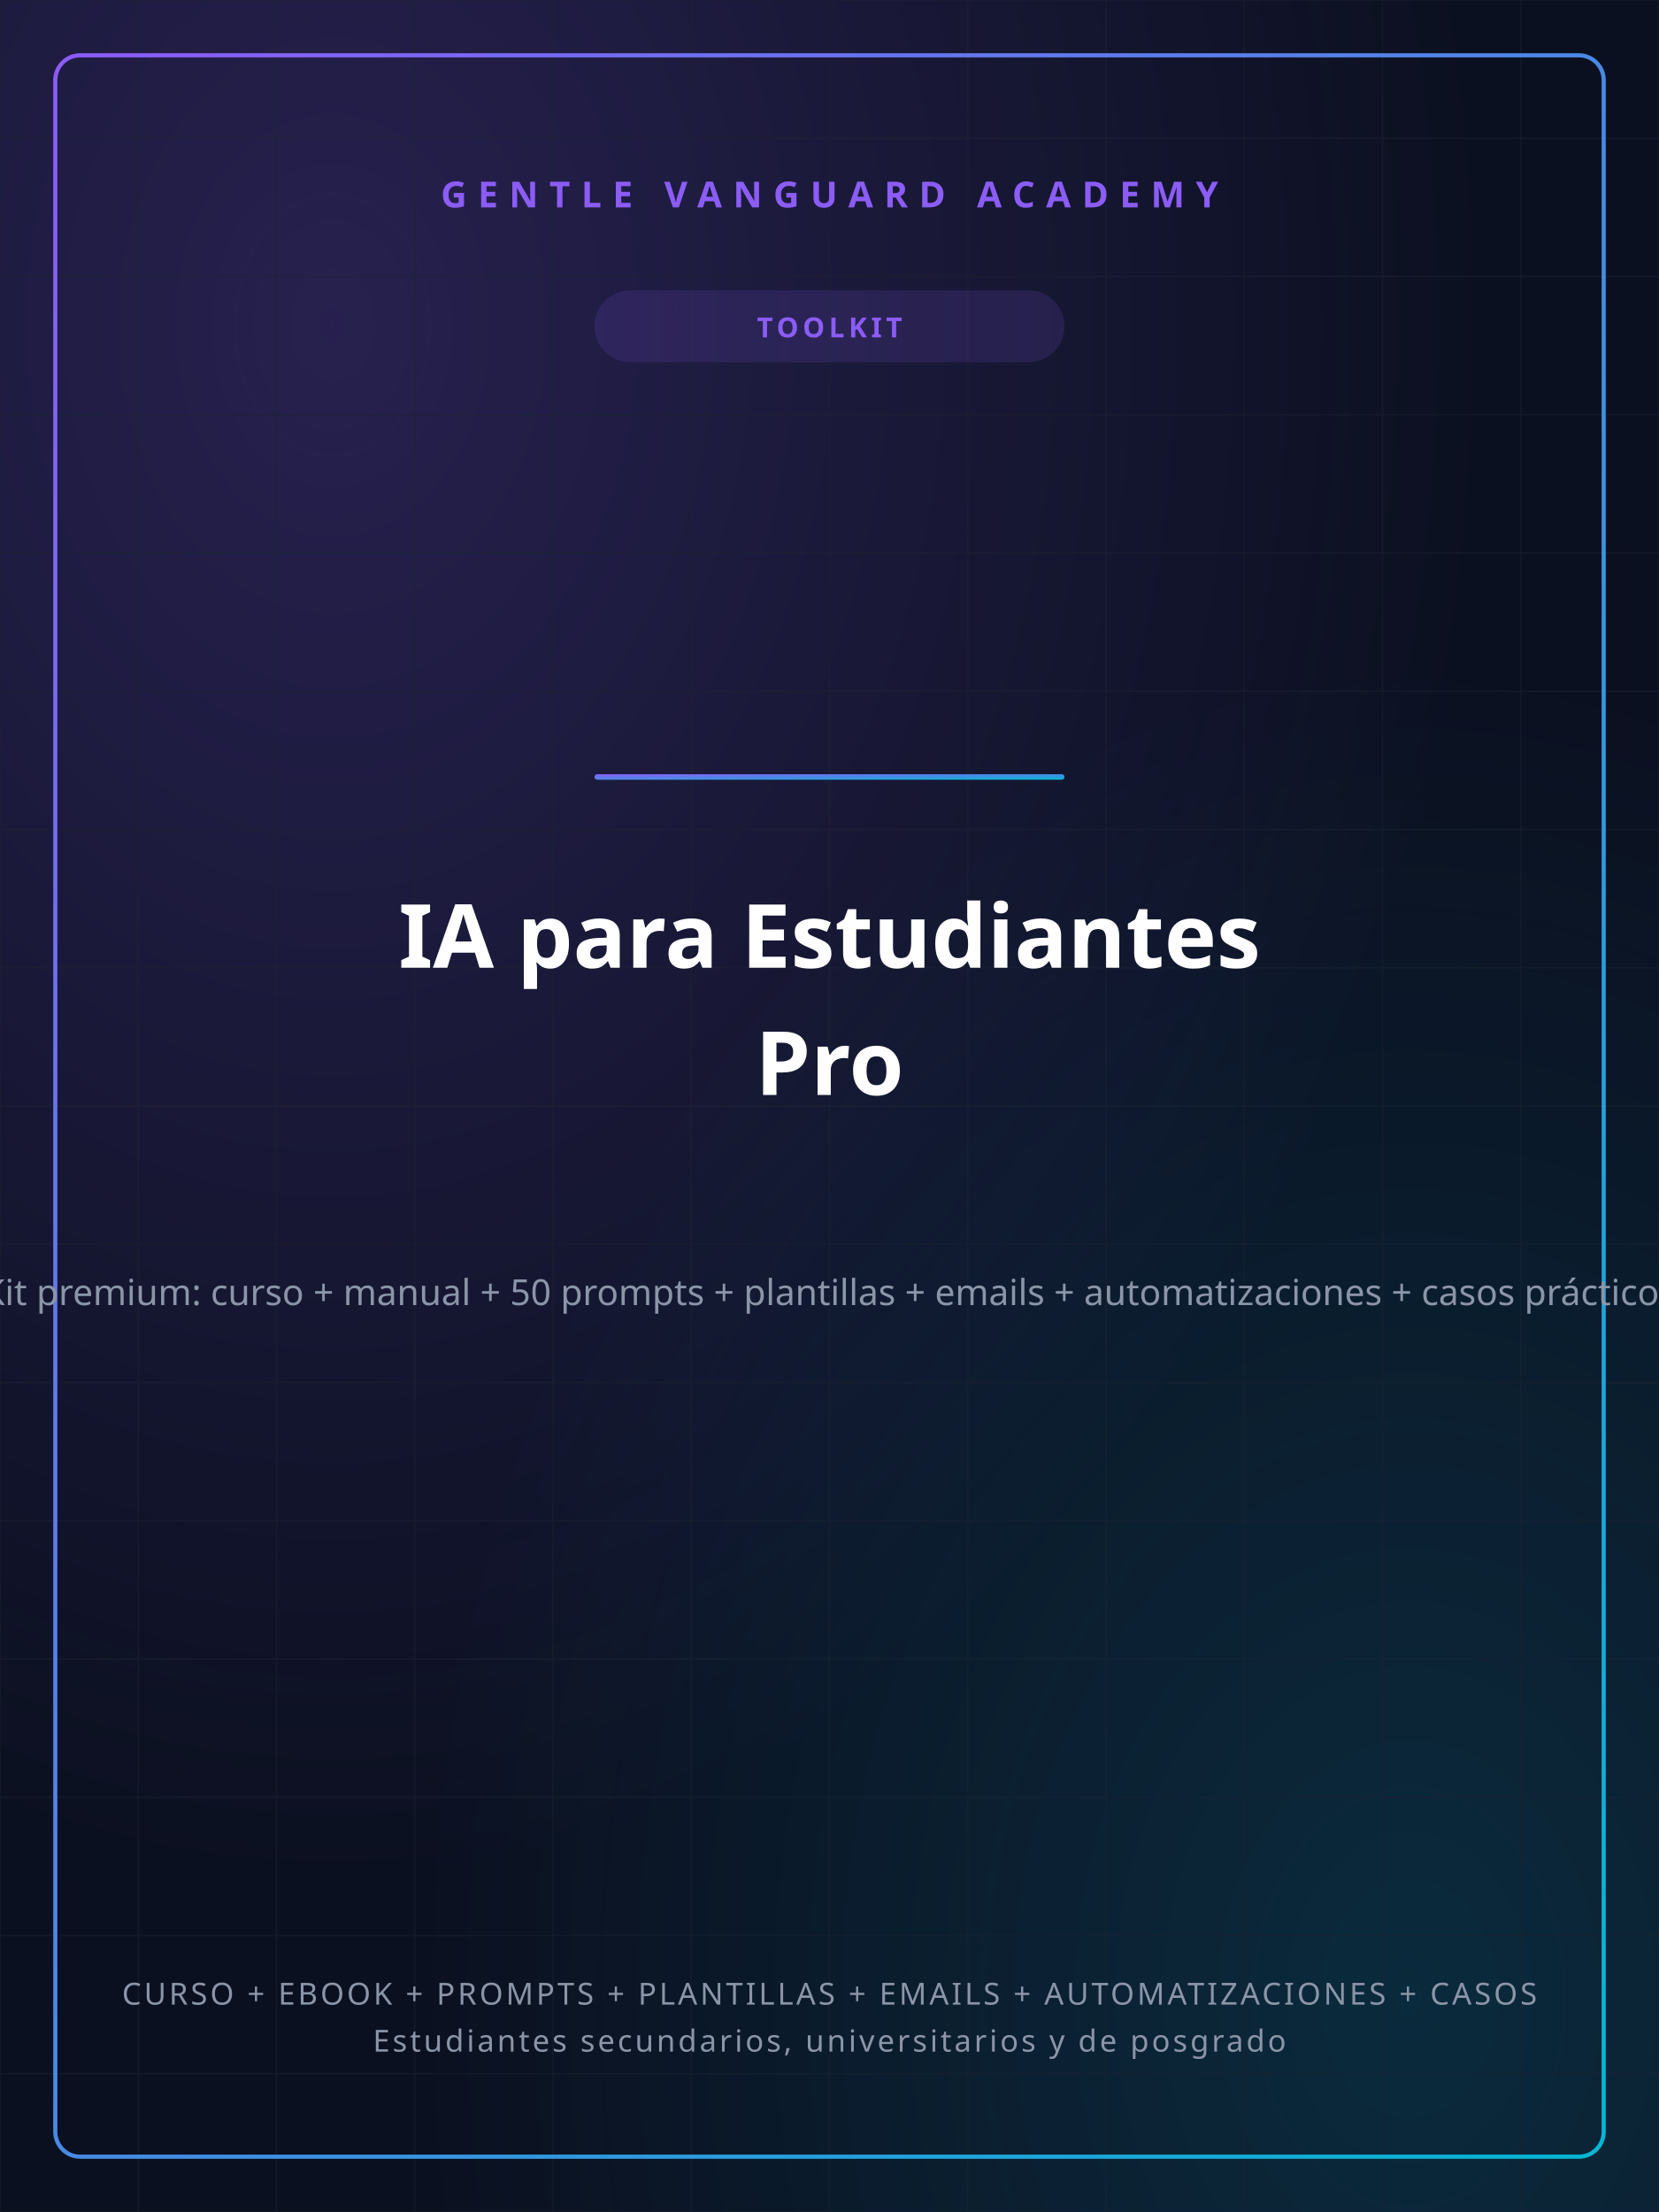
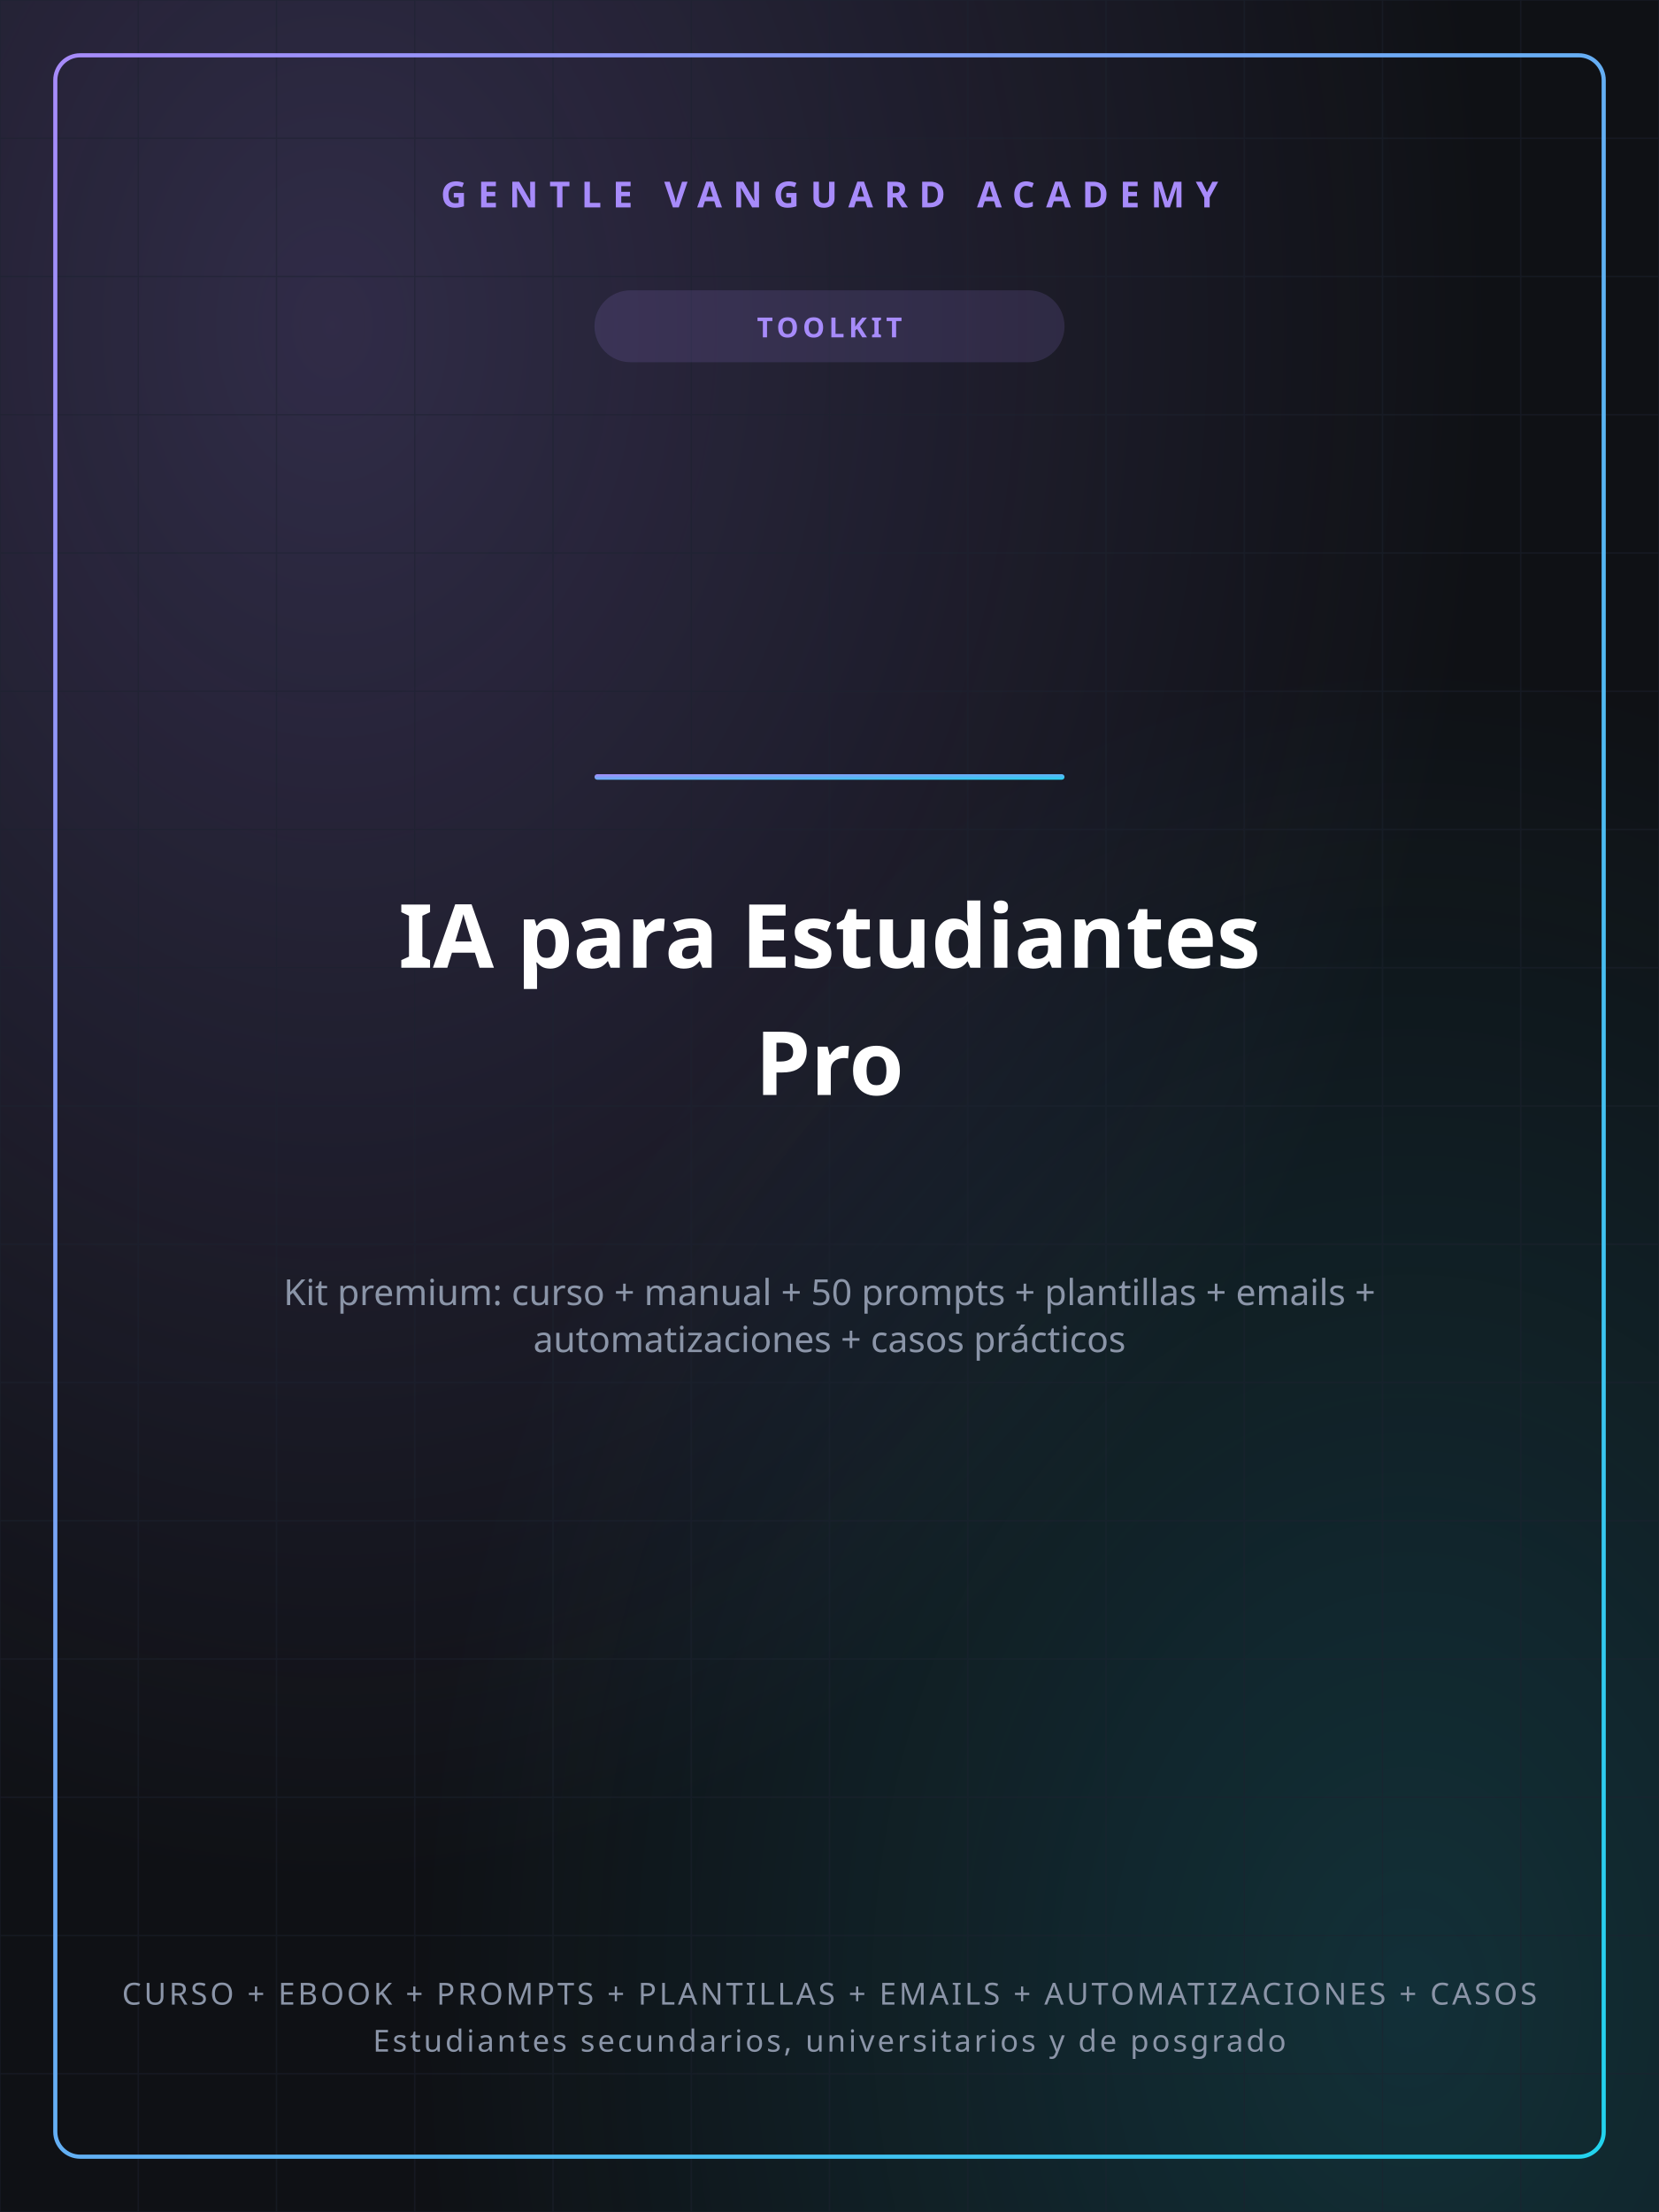
<svg xmlns="http://www.w3.org/2000/svg" width="1200" height="1600" viewBox="0 0 1200 1600">
  <defs>
    <linearGradient id="gvGrad" x1="0" y1="0" x2="1" y2="1">
-       <stop offset="0%" stop-color="#8B5CF6" />
-       <stop offset="100%" stop-color="#06B6D4" />
+       <stop offset="0%" stop-color="#A78BFA" />
+       <stop offset="100%" stop-color="#22D3EE" />
    </linearGradient>
    <radialGradient id="glowA" cx="0.2" cy="0.15" r="0.7">
-       <stop offset="0%" stop-color="#8B5CF6" stop-opacity="0.22" />
-       <stop offset="100%" stop-color="#8B5CF6" stop-opacity="0" />
+       <stop offset="0%" stop-color="#A78BFA" stop-opacity="0.22" />
+       <stop offset="100%" stop-color="#A78BFA" stop-opacity="0" />
    </radialGradient>
    <radialGradient id="glowB" cx="0.85" cy="0.9" r="0.6">
-       <stop offset="0%" stop-color="#06B6D4" stop-opacity="0.16" />
-       <stop offset="100%" stop-color="#06B6D4" stop-opacity="0" />
+       <stop offset="0%" stop-color="#22D3EE" stop-opacity="0.16" />
+       <stop offset="100%" stop-color="#22D3EE" stop-opacity="0" />
    </radialGradient>
  </defs>
-   <rect width="1200" height="1600" fill="#0B1020" />
+   <rect width="1200" height="1600" fill="#0F1115" />
  <rect width="1200" height="1600" fill="url(#glowA)" />
  <rect width="1200" height="1600" fill="url(#glowB)" />
  <g stroke="#1c2230" stroke-width="1" opacity="0.5">
    <line x1="0" y1="0" x2="0" y2="1600" />
    <line x1="100" y1="0" x2="100" y2="1600" />
    <line x1="200" y1="0" x2="200" y2="1600" />
    <line x1="300" y1="0" x2="300" y2="1600" />
    <line x1="400" y1="0" x2="400" y2="1600" />
    <line x1="500" y1="0" x2="500" y2="1600" />
    <line x1="600" y1="0" x2="600" y2="1600" />
    <line x1="700" y1="0" x2="700" y2="1600" />
    <line x1="800" y1="0" x2="800" y2="1600" />
    <line x1="900" y1="0" x2="900" y2="1600" />
    <line x1="1000" y1="0" x2="1000" y2="1600" />
    <line x1="1100" y1="0" x2="1100" y2="1600" />
    <line x1="1200" y1="0" x2="1200" y2="1600" />
    <line x1="0" y1="0" x2="1200" y2="0" />
    <line x1="0" y1="100" x2="1200" y2="100" />
    <line x1="0" y1="200" x2="1200" y2="200" />
    <line x1="0" y1="300" x2="1200" y2="300" />
    <line x1="0" y1="400" x2="1200" y2="400" />
    <line x1="0" y1="500" x2="1200" y2="500" />
    <line x1="0" y1="600" x2="1200" y2="600" />
    <line x1="0" y1="700" x2="1200" y2="700" />
    <line x1="0" y1="800" x2="1200" y2="800" />
    <line x1="0" y1="900" x2="1200" y2="900" />
    <line x1="0" y1="1000" x2="1200" y2="1000" />
    <line x1="0" y1="1100" x2="1200" y2="1100" />
    <line x1="0" y1="1200" x2="1200" y2="1200" />
    <line x1="0" y1="1300" x2="1200" y2="1300" />
    <line x1="0" y1="1400" x2="1200" y2="1400" />
    <line x1="0" y1="1500" x2="1200" y2="1500" />
    <line x1="0" y1="1600" x2="1200" y2="1600" />
  </g>
  <rect x="40" y="40" width="1120" height="1520" fill="none" stroke="url(#gvGrad)" stroke-width="3" rx="18" />
-   <text x="600" y="150" text-anchor="middle" font-family="'Space Grotesk','Segoe UI',sans-serif" font-size="26" font-weight="700" fill="#8B5CF6" letter-spacing="8">GENTLE VANGUARD ACADEMY</text>
-   <rect x="430" y="210" width="340" height="52" rx="26" fill="#8B5CF6" opacity="0.14" />
-   <text x="600" y="244" text-anchor="middle" font-family="'Space Grotesk','Segoe UI',sans-serif" font-size="20" font-weight="700" fill="#8B5CF6" letter-spacing="3">TOOLKIT</text>
+   <text x="600" y="150" text-anchor="middle" font-family="'Space Grotesk','Segoe UI',sans-serif" font-size="26" font-weight="700" fill="#A78BFA" letter-spacing="8">GENTLE VANGUARD ACADEMY</text>
+   <rect x="430" y="210" width="340" height="52" rx="26" fill="#A78BFA" opacity="0.14" />
+   <text x="600" y="244" text-anchor="middle" font-family="'Space Grotesk','Segoe UI',sans-serif" font-size="20" font-weight="700" fill="#A78BFA" letter-spacing="3">TOOLKIT</text>
  <rect x="430" y="560" width="340" height="4" rx="2" fill="url(#gvGrad)" />
  <text x="600" y="700" text-anchor="middle" font-family="'Space Grotesk','Segoe UI',sans-serif" font-size="64" font-weight="800" fill="#ffffff">IA para Estudiantes</text>
  <text x="600" y="792" text-anchor="middle" font-family="'Space Grotesk','Segoe UI',sans-serif" font-size="64" font-weight="800" fill="#ffffff">Pro</text>
-   <text x="600" y="944" text-anchor="middle" font-family="'Space Grotesk','Segoe UI',sans-serif" font-size="26" font-weight="400" fill="#8b95a8">Kit premium: curso + manual + 50 prompts + plantillas + emails + automatizaciones + casos prácticos</text>
+   <text x="600" y="944" text-anchor="middle" font-family="'Space Grotesk','Segoe UI',sans-serif" font-size="26" font-weight="400" fill="#8b95a8">Kit premium: curso + manual + 50 prompts + plantillas + emails +</text>
+   <text x="600" y="978" text-anchor="middle" font-family="'Space Grotesk','Segoe UI',sans-serif" font-size="26" font-weight="400" fill="#8b95a8">automatizaciones + casos prácticos</text>
  <text x="600" y="1450" text-anchor="middle" font-family="'Space Grotesk','Segoe UI',sans-serif" font-size="22" font-weight="500" fill="#8b95a8" letter-spacing="2">CURSO + EBOOK + PROMPTS + PLANTILLAS + EMAILS + AUTOMATIZACIONES + CASOS</text>
  <text x="600" y="1484" text-anchor="middle" font-family="'Space Grotesk','Segoe UI',sans-serif" font-size="22" font-weight="500" fill="#8b95a8" letter-spacing="2">Estudiantes secundarios, universitarios y de posgrado</text>
</svg>
